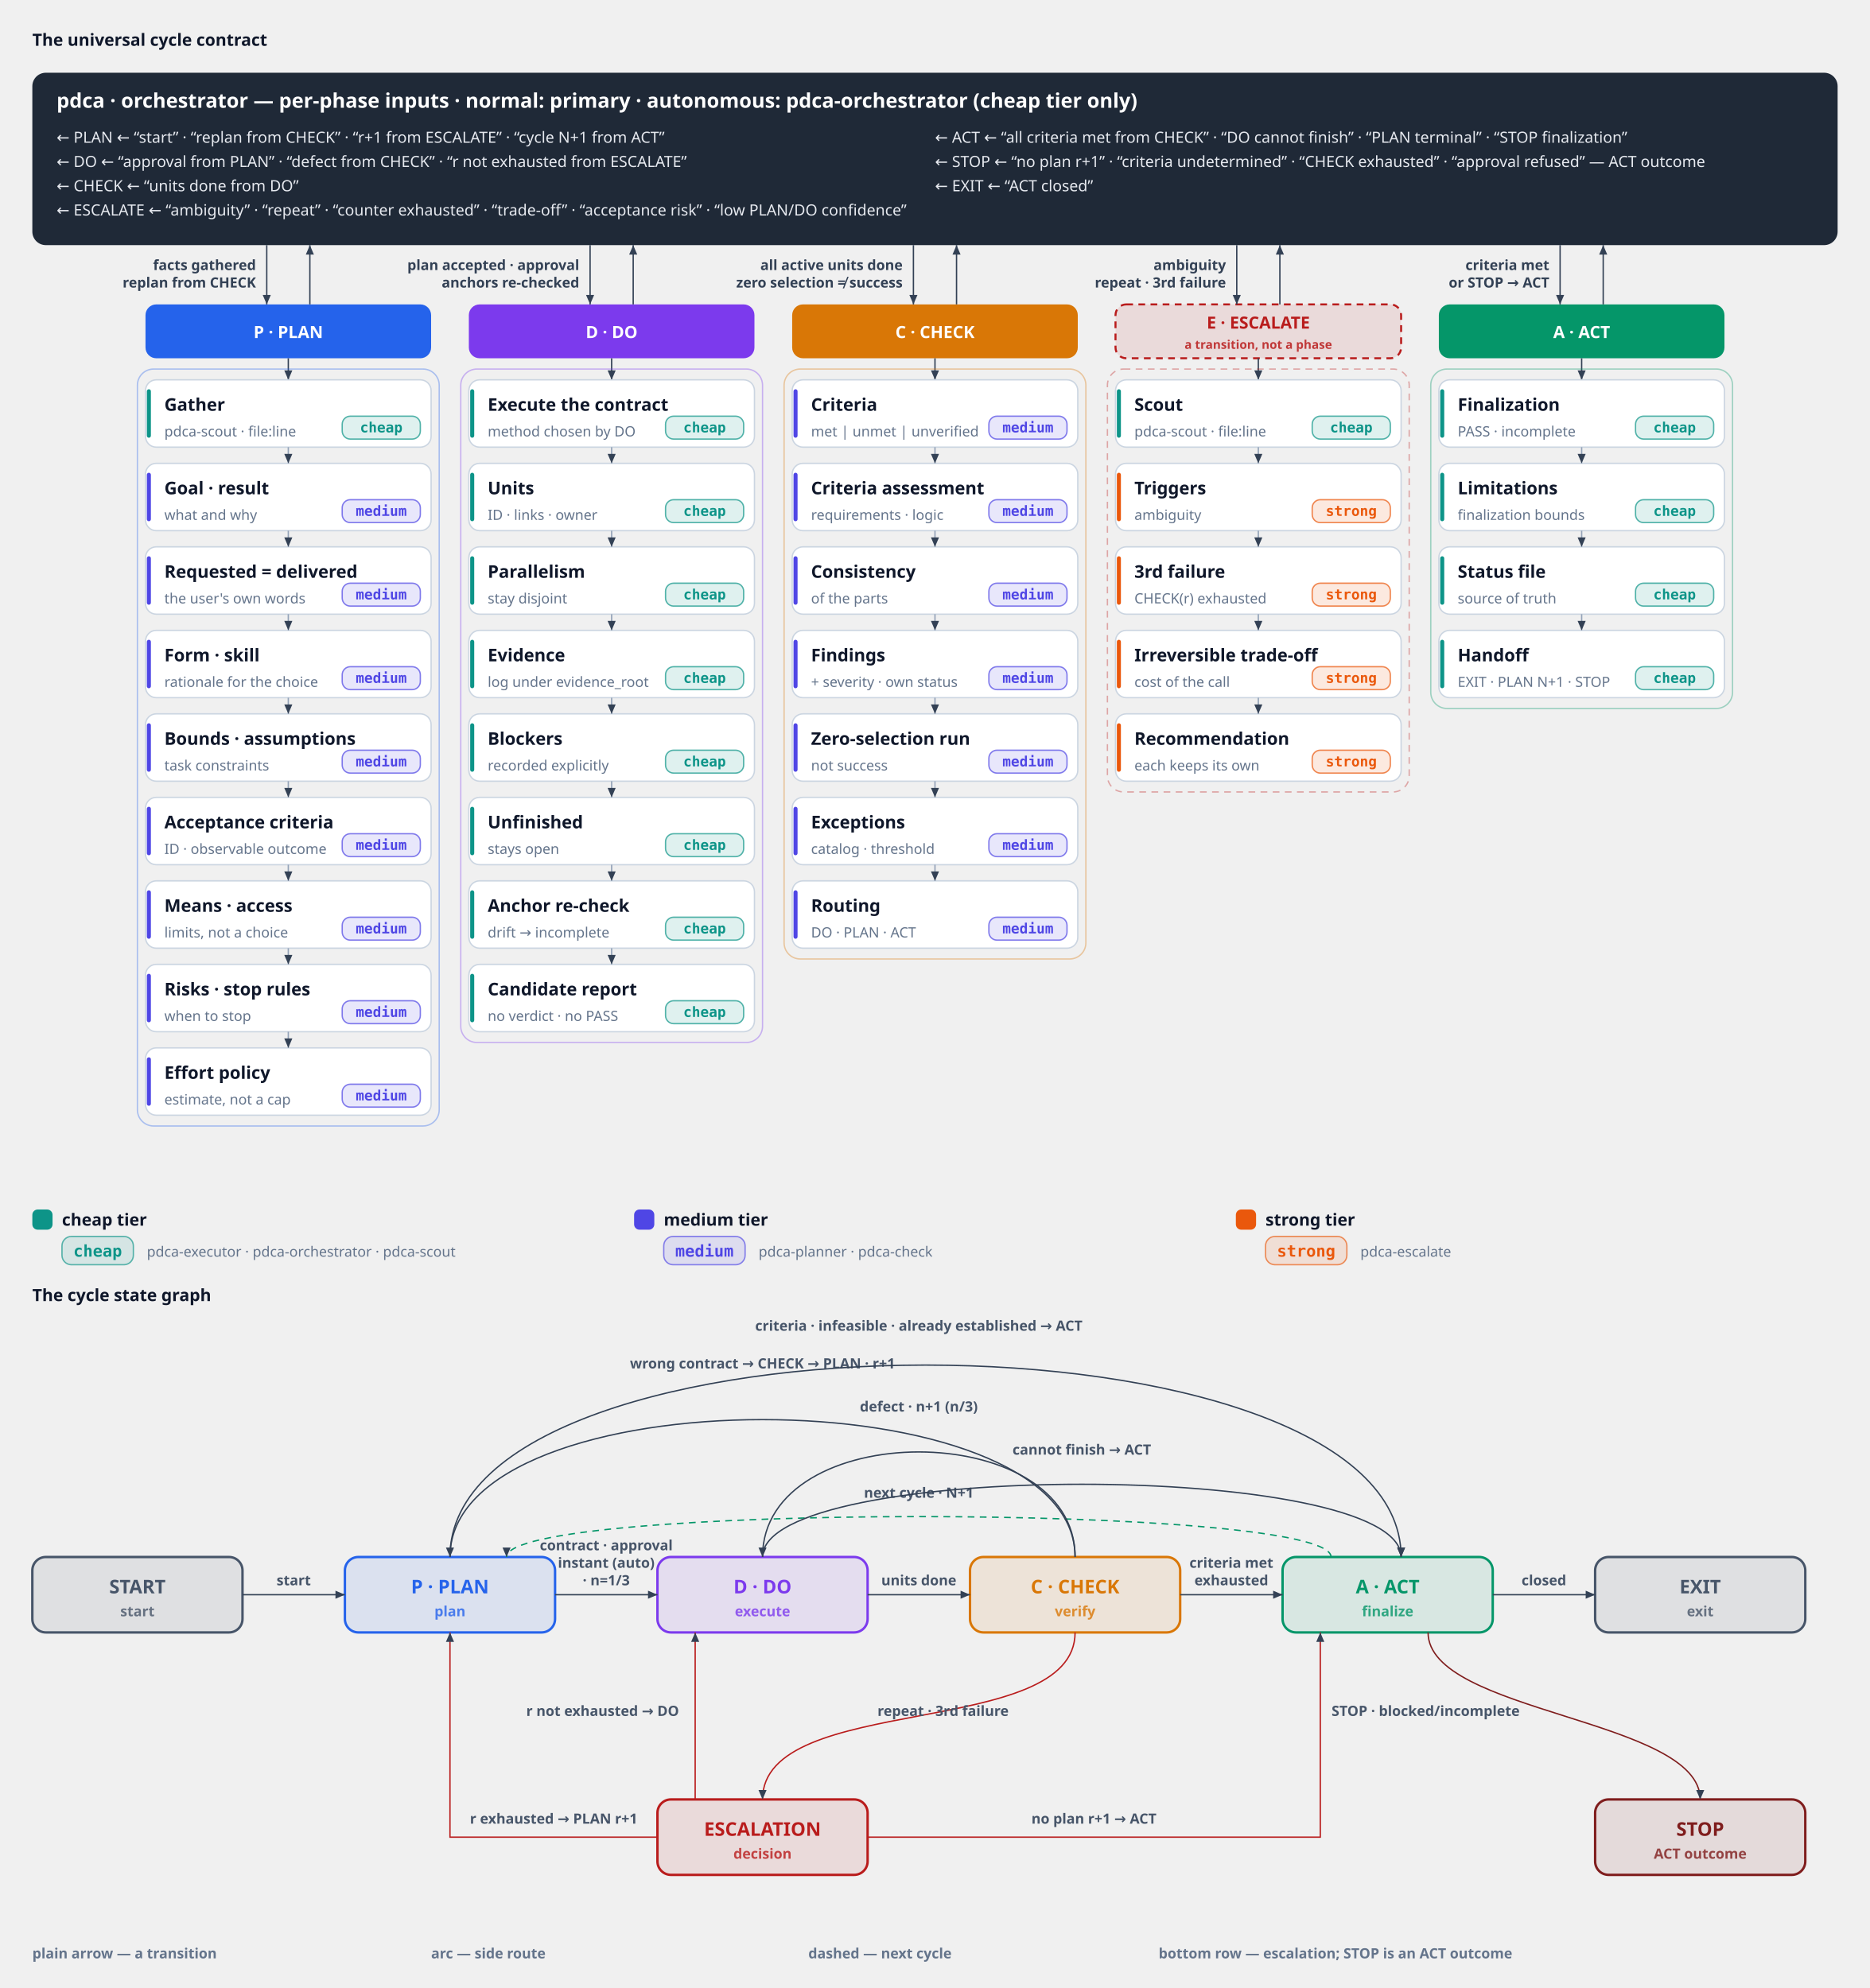
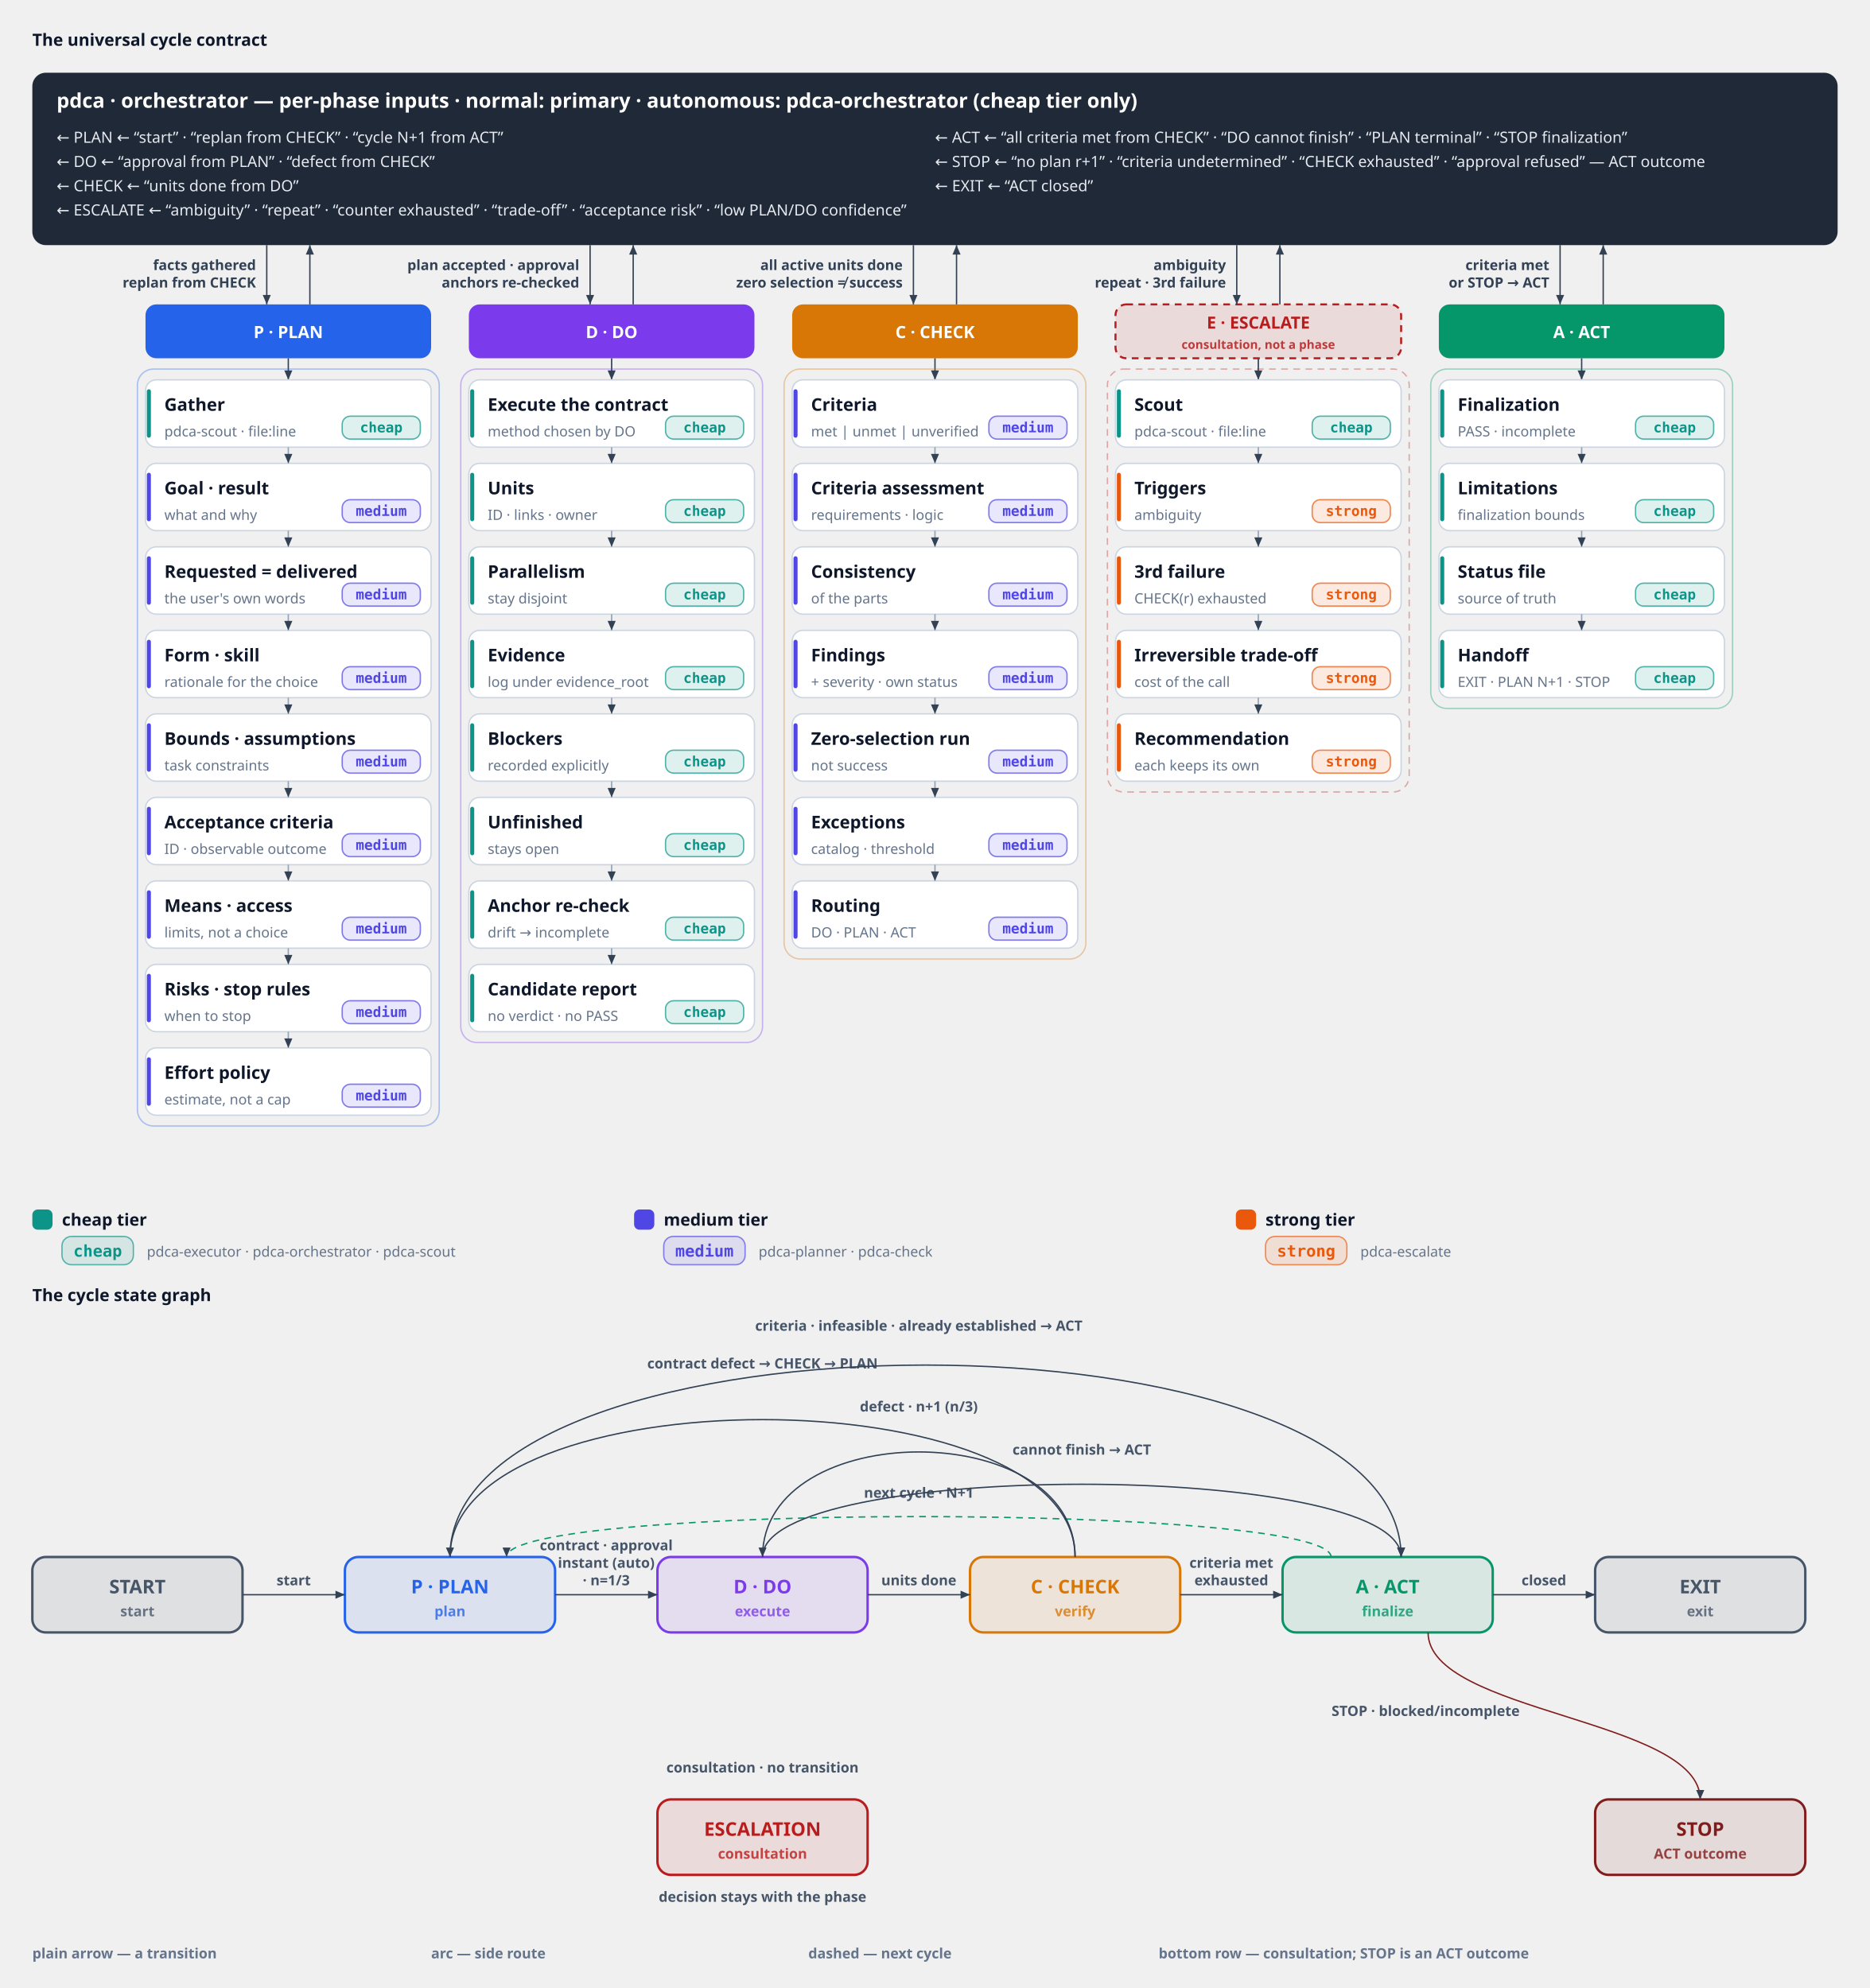
<svg xmlns="http://www.w3.org/2000/svg" viewBox="0 0 1388 1476" width="1388" height="1476" font-family="Segoe UI, system-ui, sans-serif" role="img">
  <defs>
    <marker id="arrow" markerWidth="9" markerHeight="9" refX="7" refY="3" orient="auto">
      <path d="M0,0 L7,3 L0,6 Z" fill="#334155" />
    </marker>
  </defs>
  <style>
.t{font-size:13px;font-weight:600;fill:#0f172a}
.s{font-size:10.5px;fill:#64748b}
.h{font-size:12.5px;font-weight:700;fill:#ffffff}
.h2{font-size:12.5px;font-weight:700}
.h3{font-size:9px;font-weight:600}
.g{font-size:10.5px;font-weight:600}
.band{fill:#1f2937}
.bt{fill:#ffffff;font-size:15px;font-weight:700}
.ol{fill:#e6e9ef;font-size:11.5px}
.lt{font-size:12.5px;font-weight:700;fill:#0f172a}
.ls{font-size:10.5px;fill:#64748b}
.lm{font-family:ui-monospace,Consolas,Menlo,monospace;font-size:12px;font-weight:700}
.bm{font-family:ui-monospace,Consolas,Menlo,monospace;font-size:10.5px;font-weight:700}
.st{font-size:14px;font-weight:700}
.ss{font-size:10.5px;font-weight:600}
</style>
  <text x="24" y="34" class="lt">The universal cycle contract</text>
  <rect x="24" y="54" width="1340" height="128" rx="10" class="band" />
  <text x="42" y="80" class="bt">pdca · orchestrator — per-phase inputs · normal: primary · autonomous: pdca-orchestrator (cheap tier only)</text>
-   <text x="42" y="106" class="ol">← PLAN ← “start” · “replan from CHECK” · “r+1 from ESCALATE” · “cycle N+1 from ACT”</text>
-   <text x="42" y="124" class="ol">← DO ← “approval from PLAN” · “defect from CHECK” · “r not exhausted from ESCALATE”</text>
+   <text x="42" y="106" class="ol">← PLAN ← “start” · “replan from CHECK” · “cycle N+1 from ACT”</text>
+   <text x="42" y="124" class="ol">← DO ← “approval from PLAN” · “defect from CHECK”</text>
  <text x="42" y="142" class="ol">← CHECK ← “units done from DO”</text>
  <text x="42" y="160" class="ol">← ESCALATE ← “ambiguity” · “repeat” · “counter exhausted” · “trade-off” · “acceptance risk” · “low PLAN/DO confidence”</text>
  <text x="694.0" y="106" class="ol">← ACT ← “all criteria met from CHECK” · “DO cannot finish” · “PLAN terminal” · “STOP finalization”</text>
  <text x="694.0" y="124" class="ol">← STOP ← “no plan r+1” · “criteria undetermined” · “CHECK exhausted” · “approval refused” — ACT outcome</text>
  <text x="694.0" y="142" class="ol">← EXIT ← “ACT closed”</text>
  <rect x="108.0" y="226" width="212" height="40" rx="8" fill="#2563eb" />
  <text x="214.0" y="251.0" class="h" fill="#ffffff" text-anchor="middle">P · PLAN</text>
  <polyline points="214.0,266 214.0,282" fill="none" stroke="#334155" marker-end="url(#arrow)" />
  <rect x="108.0" y="282" width="212" height="50" rx="8" fill="#ffffff" stroke="#cbd5e1" stroke-width="1" />
  <rect x="109.0" y="289" width="3" height="36" rx="1.5" fill="#0d9488" />
  <rect x="254.0" y="309" width="58" height="17" rx="6" fill="#0d9488" fill-opacity="0.13" stroke="#0d9488" stroke-opacity="0.7" />
  <text x="283.0" y="321.0" class="bm" fill="#0d9488" text-anchor="middle">cheap</text>
  <text x="122.0" y="305" class="t">Gather</text>
  <text x="122.0" y="324" class="s">pdca-scout · file:line</text>
  <rect x="108.0" y="344" width="212" height="50" rx="8" fill="#ffffff" stroke="#cbd5e1" stroke-width="1" />
  <rect x="109.0" y="351" width="3" height="36" rx="1.5" fill="#4f46e5" />
  <rect x="254.0" y="371" width="58" height="17" rx="6" fill="#4f46e5" fill-opacity="0.13" stroke="#4f46e5" stroke-opacity="0.7" />
  <text x="283.0" y="383.0" class="bm" fill="#4f46e5" text-anchor="middle">medium</text>
  <text x="122.0" y="367" class="t">Goal · result</text>
  <text x="122.0" y="386" class="s">what and why</text>
  <rect x="108.0" y="406" width="212" height="50" rx="8" fill="#ffffff" stroke="#cbd5e1" stroke-width="1" />
  <rect x="109.0" y="413" width="3" height="36" rx="1.5" fill="#4f46e5" />
  <rect x="254.0" y="433" width="58" height="17" rx="6" fill="#4f46e5" fill-opacity="0.13" stroke="#4f46e5" stroke-opacity="0.7" />
  <text x="283.0" y="445.0" class="bm" fill="#4f46e5" text-anchor="middle">medium</text>
  <text x="122.0" y="429" class="t">Requested = delivered</text>
  <text x="122.0" y="448" class="s">the user's own words</text>
  <rect x="108.0" y="468" width="212" height="50" rx="8" fill="#ffffff" stroke="#cbd5e1" stroke-width="1" />
  <rect x="109.0" y="475" width="3" height="36" rx="1.5" fill="#4f46e5" />
  <rect x="254.0" y="495" width="58" height="17" rx="6" fill="#4f46e5" fill-opacity="0.13" stroke="#4f46e5" stroke-opacity="0.7" />
  <text x="283.0" y="507.0" class="bm" fill="#4f46e5" text-anchor="middle">medium</text>
  <text x="122.0" y="491" class="t">Form · skill</text>
  <text x="122.0" y="510" class="s">rationale for the choice</text>
  <rect x="108.0" y="530" width="212" height="50" rx="8" fill="#ffffff" stroke="#cbd5e1" stroke-width="1" />
  <rect x="109.0" y="537" width="3" height="36" rx="1.5" fill="#4f46e5" />
  <rect x="254.0" y="557" width="58" height="17" rx="6" fill="#4f46e5" fill-opacity="0.13" stroke="#4f46e5" stroke-opacity="0.7" />
  <text x="283.0" y="569.0" class="bm" fill="#4f46e5" text-anchor="middle">medium</text>
  <text x="122.0" y="553" class="t">Bounds · assumptions</text>
  <text x="122.0" y="572" class="s">task constraints</text>
  <rect x="108.0" y="592" width="212" height="50" rx="8" fill="#ffffff" stroke="#cbd5e1" stroke-width="1" />
  <rect x="109.0" y="599" width="3" height="36" rx="1.5" fill="#4f46e5" />
  <rect x="254.0" y="619" width="58" height="17" rx="6" fill="#4f46e5" fill-opacity="0.13" stroke="#4f46e5" stroke-opacity="0.7" />
  <text x="283.0" y="631.0" class="bm" fill="#4f46e5" text-anchor="middle">medium</text>
  <text x="122.0" y="615" class="t">Acceptance criteria</text>
  <text x="122.0" y="634" class="s">ID · observable outcome</text>
  <rect x="108.0" y="654" width="212" height="50" rx="8" fill="#ffffff" stroke="#cbd5e1" stroke-width="1" />
  <rect x="109.0" y="661" width="3" height="36" rx="1.5" fill="#4f46e5" />
  <rect x="254.0" y="681" width="58" height="17" rx="6" fill="#4f46e5" fill-opacity="0.13" stroke="#4f46e5" stroke-opacity="0.7" />
  <text x="283.0" y="693.0" class="bm" fill="#4f46e5" text-anchor="middle">medium</text>
  <text x="122.0" y="677" class="t">Means · access</text>
  <text x="122.0" y="696" class="s">limits, not a choice</text>
  <rect x="108.0" y="716" width="212" height="50" rx="8" fill="#ffffff" stroke="#cbd5e1" stroke-width="1" />
  <rect x="109.0" y="723" width="3" height="36" rx="1.5" fill="#4f46e5" />
  <rect x="254.0" y="743" width="58" height="17" rx="6" fill="#4f46e5" fill-opacity="0.13" stroke="#4f46e5" stroke-opacity="0.7" />
  <text x="283.0" y="755.0" class="bm" fill="#4f46e5" text-anchor="middle">medium</text>
  <text x="122.0" y="739" class="t">Risks · stop rules</text>
  <text x="122.0" y="758" class="s">when to stop</text>
  <rect x="108.0" y="778" width="212" height="50" rx="8" fill="#ffffff" stroke="#cbd5e1" stroke-width="1" />
  <rect x="109.0" y="785" width="3" height="36" rx="1.5" fill="#4f46e5" />
  <rect x="254.0" y="805" width="58" height="17" rx="6" fill="#4f46e5" fill-opacity="0.13" stroke="#4f46e5" stroke-opacity="0.7" />
  <text x="283.0" y="817.0" class="bm" fill="#4f46e5" text-anchor="middle">medium</text>
  <text x="122.0" y="801" class="t">Effort policy</text>
  <text x="122.0" y="820" class="s">estimate, not a cap</text>
  <polyline points="214.0,332 214.0,344" fill="none" stroke="#94a3b8" marker-end="url(#arrow)" />
  <polyline points="214.0,394 214.0,406" fill="none" stroke="#94a3b8" marker-end="url(#arrow)" />
  <polyline points="214.0,456 214.0,468" fill="none" stroke="#94a3b8" marker-end="url(#arrow)" />
  <polyline points="214.0,518 214.0,530" fill="none" stroke="#94a3b8" marker-end="url(#arrow)" />
  <polyline points="214.0,580 214.0,592" fill="none" stroke="#94a3b8" marker-end="url(#arrow)" />
  <polyline points="214.0,642 214.0,654" fill="none" stroke="#94a3b8" marker-end="url(#arrow)" />
  <polyline points="214.0,704 214.0,716" fill="none" stroke="#94a3b8" marker-end="url(#arrow)" />
  <polyline points="214.0,766 214.0,778" fill="none" stroke="#94a3b8" marker-end="url(#arrow)" />
  <rect x="102.0" y="274" width="224" height="562" rx="12" fill="none" stroke="#2563eb" stroke-opacity="0.35" stroke-width="1" />
  <rect x="348.0" y="226" width="212" height="40" rx="8" fill="#7c3aed" />
  <text x="454.0" y="251.0" class="h" fill="#ffffff" text-anchor="middle">D · DO</text>
  <polyline points="454.0,266 454.0,282" fill="none" stroke="#334155" marker-end="url(#arrow)" />
  <rect x="348.0" y="282" width="212" height="50" rx="8" fill="#ffffff" stroke="#cbd5e1" stroke-width="1" />
  <rect x="349.0" y="289" width="3" height="36" rx="1.5" fill="#0d9488" />
  <rect x="494.0" y="309" width="58" height="17" rx="6" fill="#0d9488" fill-opacity="0.13" stroke="#0d9488" stroke-opacity="0.7" />
  <text x="523.0" y="321.0" class="bm" fill="#0d9488" text-anchor="middle">cheap</text>
  <text x="362.0" y="305" class="t">Execute the contract</text>
  <text x="362.0" y="324" class="s">method chosen by DO</text>
  <rect x="348.0" y="344" width="212" height="50" rx="8" fill="#ffffff" stroke="#cbd5e1" stroke-width="1" />
  <rect x="349.0" y="351" width="3" height="36" rx="1.5" fill="#0d9488" />
  <rect x="494.0" y="371" width="58" height="17" rx="6" fill="#0d9488" fill-opacity="0.13" stroke="#0d9488" stroke-opacity="0.7" />
  <text x="523.0" y="383.0" class="bm" fill="#0d9488" text-anchor="middle">cheap</text>
  <text x="362.0" y="367" class="t">Units</text>
  <text x="362.0" y="386" class="s">ID · links · owner</text>
  <rect x="348.0" y="406" width="212" height="50" rx="8" fill="#ffffff" stroke="#cbd5e1" stroke-width="1" />
  <rect x="349.0" y="413" width="3" height="36" rx="1.5" fill="#0d9488" />
  <rect x="494.0" y="433" width="58" height="17" rx="6" fill="#0d9488" fill-opacity="0.13" stroke="#0d9488" stroke-opacity="0.7" />
  <text x="523.0" y="445.0" class="bm" fill="#0d9488" text-anchor="middle">cheap</text>
  <text x="362.0" y="429" class="t">Parallelism</text>
  <text x="362.0" y="448" class="s">stay disjoint</text>
  <rect x="348.0" y="468" width="212" height="50" rx="8" fill="#ffffff" stroke="#cbd5e1" stroke-width="1" />
  <rect x="349.0" y="475" width="3" height="36" rx="1.5" fill="#0d9488" />
  <rect x="494.0" y="495" width="58" height="17" rx="6" fill="#0d9488" fill-opacity="0.13" stroke="#0d9488" stroke-opacity="0.7" />
  <text x="523.0" y="507.0" class="bm" fill="#0d9488" text-anchor="middle">cheap</text>
  <text x="362.0" y="491" class="t">Evidence</text>
  <text x="362.0" y="510" class="s">log under evidence_root</text>
  <rect x="348.0" y="530" width="212" height="50" rx="8" fill="#ffffff" stroke="#cbd5e1" stroke-width="1" />
  <rect x="349.0" y="537" width="3" height="36" rx="1.5" fill="#0d9488" />
  <rect x="494.0" y="557" width="58" height="17" rx="6" fill="#0d9488" fill-opacity="0.13" stroke="#0d9488" stroke-opacity="0.7" />
  <text x="523.0" y="569.0" class="bm" fill="#0d9488" text-anchor="middle">cheap</text>
  <text x="362.0" y="553" class="t">Blockers</text>
  <text x="362.0" y="572" class="s">recorded explicitly</text>
  <rect x="348.0" y="592" width="212" height="50" rx="8" fill="#ffffff" stroke="#cbd5e1" stroke-width="1" />
  <rect x="349.0" y="599" width="3" height="36" rx="1.5" fill="#0d9488" />
  <rect x="494.0" y="619" width="58" height="17" rx="6" fill="#0d9488" fill-opacity="0.13" stroke="#0d9488" stroke-opacity="0.7" />
  <text x="523.0" y="631.0" class="bm" fill="#0d9488" text-anchor="middle">cheap</text>
  <text x="362.0" y="615" class="t">Unfinished</text>
  <text x="362.0" y="634" class="s">stays open</text>
  <rect x="348.0" y="654" width="212" height="50" rx="8" fill="#ffffff" stroke="#cbd5e1" stroke-width="1" />
  <rect x="349.0" y="661" width="3" height="36" rx="1.5" fill="#0d9488" />
  <rect x="494.0" y="681" width="58" height="17" rx="6" fill="#0d9488" fill-opacity="0.13" stroke="#0d9488" stroke-opacity="0.7" />
  <text x="523.0" y="693.0" class="bm" fill="#0d9488" text-anchor="middle">cheap</text>
  <text x="362.0" y="677" class="t">Anchor re-check</text>
  <text x="362.0" y="696" class="s">drift → incomplete</text>
  <rect x="348.0" y="716" width="212" height="50" rx="8" fill="#ffffff" stroke="#cbd5e1" stroke-width="1" />
  <rect x="349.0" y="723" width="3" height="36" rx="1.5" fill="#0d9488" />
  <rect x="494.0" y="743" width="58" height="17" rx="6" fill="#0d9488" fill-opacity="0.13" stroke="#0d9488" stroke-opacity="0.7" />
  <text x="523.0" y="755.0" class="bm" fill="#0d9488" text-anchor="middle">cheap</text>
  <text x="362.0" y="739" class="t">Candidate report</text>
  <text x="362.0" y="758" class="s">no verdict · no PASS</text>
  <polyline points="454.0,332 454.0,344" fill="none" stroke="#94a3b8" marker-end="url(#arrow)" />
  <polyline points="454.0,394 454.0,406" fill="none" stroke="#94a3b8" marker-end="url(#arrow)" />
  <polyline points="454.0,456 454.0,468" fill="none" stroke="#94a3b8" marker-end="url(#arrow)" />
  <polyline points="454.0,518 454.0,530" fill="none" stroke="#94a3b8" marker-end="url(#arrow)" />
  <polyline points="454.0,580 454.0,592" fill="none" stroke="#94a3b8" marker-end="url(#arrow)" />
  <polyline points="454.0,642 454.0,654" fill="none" stroke="#94a3b8" marker-end="url(#arrow)" />
  <polyline points="454.0,704 454.0,716" fill="none" stroke="#94a3b8" marker-end="url(#arrow)" />
  <rect x="342.0" y="274" width="224" height="500" rx="12" fill="none" stroke="#7c3aed" stroke-opacity="0.35" stroke-width="1" />
  <rect x="588.0" y="226" width="212" height="40" rx="8" fill="#d97706" />
  <text x="694.0" y="251.0" class="h" fill="#ffffff" text-anchor="middle">C · CHECK</text>
  <polyline points="694.0,266 694.0,282" fill="none" stroke="#334155" marker-end="url(#arrow)" />
  <rect x="588.0" y="282" width="212" height="50" rx="8" fill="#ffffff" stroke="#cbd5e1" stroke-width="1" />
  <rect x="589.0" y="289" width="3" height="36" rx="1.5" fill="#4f46e5" />
  <rect x="734.0" y="309" width="58" height="17" rx="6" fill="#4f46e5" fill-opacity="0.13" stroke="#4f46e5" stroke-opacity="0.7" />
  <text x="763.0" y="321.0" class="bm" fill="#4f46e5" text-anchor="middle">medium</text>
  <text x="602.0" y="305" class="t">Criteria</text>
  <text x="602.0" y="324" class="s">met | unmet | unverified</text>
  <rect x="588.0" y="344" width="212" height="50" rx="8" fill="#ffffff" stroke="#cbd5e1" stroke-width="1" />
  <rect x="589.0" y="351" width="3" height="36" rx="1.5" fill="#4f46e5" />
  <rect x="734.0" y="371" width="58" height="17" rx="6" fill="#4f46e5" fill-opacity="0.13" stroke="#4f46e5" stroke-opacity="0.7" />
  <text x="763.0" y="383.0" class="bm" fill="#4f46e5" text-anchor="middle">medium</text>
  <text x="602.0" y="367" class="t">Criteria assessment</text>
  <text x="602.0" y="386" class="s">requirements · logic</text>
  <rect x="588.0" y="406" width="212" height="50" rx="8" fill="#ffffff" stroke="#cbd5e1" stroke-width="1" />
  <rect x="589.0" y="413" width="3" height="36" rx="1.5" fill="#4f46e5" />
  <rect x="734.0" y="433" width="58" height="17" rx="6" fill="#4f46e5" fill-opacity="0.13" stroke="#4f46e5" stroke-opacity="0.7" />
  <text x="763.0" y="445.0" class="bm" fill="#4f46e5" text-anchor="middle">medium</text>
  <text x="602.0" y="429" class="t">Consistency</text>
  <text x="602.0" y="448" class="s">of the parts</text>
  <rect x="588.0" y="468" width="212" height="50" rx="8" fill="#ffffff" stroke="#cbd5e1" stroke-width="1" />
  <rect x="589.0" y="475" width="3" height="36" rx="1.5" fill="#4f46e5" />
  <rect x="734.0" y="495" width="58" height="17" rx="6" fill="#4f46e5" fill-opacity="0.13" stroke="#4f46e5" stroke-opacity="0.7" />
  <text x="763.0" y="507.0" class="bm" fill="#4f46e5" text-anchor="middle">medium</text>
  <text x="602.0" y="491" class="t">Findings</text>
  <text x="602.0" y="510" class="s">+ severity · own status</text>
  <rect x="588.0" y="530" width="212" height="50" rx="8" fill="#ffffff" stroke="#cbd5e1" stroke-width="1" />
  <rect x="589.0" y="537" width="3" height="36" rx="1.5" fill="#4f46e5" />
  <rect x="734.0" y="557" width="58" height="17" rx="6" fill="#4f46e5" fill-opacity="0.13" stroke="#4f46e5" stroke-opacity="0.7" />
  <text x="763.0" y="569.0" class="bm" fill="#4f46e5" text-anchor="middle">medium</text>
  <text x="602.0" y="553" class="t">Zero-selection run</text>
  <text x="602.0" y="572" class="s">not success</text>
  <rect x="588.0" y="592" width="212" height="50" rx="8" fill="#ffffff" stroke="#cbd5e1" stroke-width="1" />
  <rect x="589.0" y="599" width="3" height="36" rx="1.5" fill="#4f46e5" />
  <rect x="734.0" y="619" width="58" height="17" rx="6" fill="#4f46e5" fill-opacity="0.13" stroke="#4f46e5" stroke-opacity="0.7" />
  <text x="763.0" y="631.0" class="bm" fill="#4f46e5" text-anchor="middle">medium</text>
  <text x="602.0" y="615" class="t">Exceptions</text>
  <text x="602.0" y="634" class="s">catalog · threshold</text>
  <rect x="588.0" y="654" width="212" height="50" rx="8" fill="#ffffff" stroke="#cbd5e1" stroke-width="1" />
  <rect x="589.0" y="661" width="3" height="36" rx="1.5" fill="#4f46e5" />
  <rect x="734.0" y="681" width="58" height="17" rx="6" fill="#4f46e5" fill-opacity="0.13" stroke="#4f46e5" stroke-opacity="0.7" />
  <text x="763.0" y="693.0" class="bm" fill="#4f46e5" text-anchor="middle">medium</text>
  <text x="602.0" y="677" class="t">Routing</text>
  <text x="602.0" y="696" class="s">DO · PLAN · ACT</text>
  <polyline points="694.0,332 694.0,344" fill="none" stroke="#94a3b8" marker-end="url(#arrow)" />
  <polyline points="694.0,394 694.0,406" fill="none" stroke="#94a3b8" marker-end="url(#arrow)" />
  <polyline points="694.0,456 694.0,468" fill="none" stroke="#94a3b8" marker-end="url(#arrow)" />
  <polyline points="694.0,518 694.0,530" fill="none" stroke="#94a3b8" marker-end="url(#arrow)" />
  <polyline points="694.0,580 694.0,592" fill="none" stroke="#94a3b8" marker-end="url(#arrow)" />
  <polyline points="694.0,642 694.0,654" fill="none" stroke="#94a3b8" marker-end="url(#arrow)" />
  <rect x="582.0" y="274" width="224" height="438" rx="12" fill="none" stroke="#d97706" stroke-opacity="0.35" stroke-width="1" />
  <rect x="828.0" y="226" width="212" height="40" rx="8" fill="#b91c1c" fill-opacity="0.10" stroke="#b91c1c" stroke-width="1.5" stroke-dasharray="5,4" />
  <text x="934.0" y="244.0" class="h2" fill="#b91c1c" text-anchor="middle">E · ESCALATE</text>
-   <text x="934.0" y="259.0" class="h3" fill="#b91c1c" opacity="0.85" text-anchor="middle">a transition, not a phase</text>
+   <text x="934.0" y="259.0" class="h3" fill="#b91c1c" opacity="0.85" text-anchor="middle">consultation, not a phase</text>
  <polyline points="934.0,266 934.0,282" fill="none" stroke="#334155" marker-end="url(#arrow)" />
  <rect x="828.0" y="282" width="212" height="50" rx="8" fill="#ffffff" stroke="#cbd5e1" stroke-width="1" />
  <rect x="829.0" y="289" width="3" height="36" rx="1.5" fill="#0d9488" />
  <rect x="974.0" y="309" width="58" height="17" rx="6" fill="#0d9488" fill-opacity="0.13" stroke="#0d9488" stroke-opacity="0.7" />
  <text x="1003.0" y="321.0" class="bm" fill="#0d9488" text-anchor="middle">cheap</text>
  <text x="842.0" y="305" class="t">Scout</text>
  <text x="842.0" y="324" class="s">pdca-scout · file:line</text>
  <rect x="828.0" y="344" width="212" height="50" rx="8" fill="#ffffff" stroke="#cbd5e1" stroke-width="1" />
  <rect x="829.0" y="351" width="3" height="36" rx="1.5" fill="#ea580c" />
  <rect x="974.0" y="371" width="58" height="17" rx="6" fill="#ea580c" fill-opacity="0.13" stroke="#ea580c" stroke-opacity="0.7" />
  <text x="1003.0" y="383.0" class="bm" fill="#ea580c" text-anchor="middle">strong</text>
  <text x="842.0" y="367" class="t">Triggers</text>
  <text x="842.0" y="386" class="s">ambiguity</text>
  <rect x="828.0" y="406" width="212" height="50" rx="8" fill="#ffffff" stroke="#cbd5e1" stroke-width="1" />
  <rect x="829.0" y="413" width="3" height="36" rx="1.5" fill="#ea580c" />
  <rect x="974.0" y="433" width="58" height="17" rx="6" fill="#ea580c" fill-opacity="0.13" stroke="#ea580c" stroke-opacity="0.7" />
  <text x="1003.0" y="445.0" class="bm" fill="#ea580c" text-anchor="middle">strong</text>
  <text x="842.0" y="429" class="t">3rd failure</text>
  <text x="842.0" y="448" class="s">CHECK(r) exhausted</text>
  <rect x="828.0" y="468" width="212" height="50" rx="8" fill="#ffffff" stroke="#cbd5e1" stroke-width="1" />
  <rect x="829.0" y="475" width="3" height="36" rx="1.5" fill="#ea580c" />
  <rect x="974.0" y="495" width="58" height="17" rx="6" fill="#ea580c" fill-opacity="0.13" stroke="#ea580c" stroke-opacity="0.7" />
  <text x="1003.0" y="507.0" class="bm" fill="#ea580c" text-anchor="middle">strong</text>
  <text x="842.0" y="491" class="t">Irreversible trade-off</text>
  <text x="842.0" y="510" class="s">cost of the call</text>
  <rect x="828.0" y="530" width="212" height="50" rx="8" fill="#ffffff" stroke="#cbd5e1" stroke-width="1" />
  <rect x="829.0" y="537" width="3" height="36" rx="1.5" fill="#ea580c" />
  <rect x="974.0" y="557" width="58" height="17" rx="6" fill="#ea580c" fill-opacity="0.13" stroke="#ea580c" stroke-opacity="0.7" />
  <text x="1003.0" y="569.0" class="bm" fill="#ea580c" text-anchor="middle">strong</text>
  <text x="842.0" y="553" class="t">Recommendation</text>
  <text x="842.0" y="572" class="s">each keeps its own</text>
  <polyline points="934.0,332 934.0,344" fill="none" stroke="#94a3b8" marker-end="url(#arrow)" />
  <polyline points="934.0,394 934.0,406" fill="none" stroke="#94a3b8" marker-end="url(#arrow)" />
  <polyline points="934.0,456 934.0,468" fill="none" stroke="#94a3b8" marker-end="url(#arrow)" />
  <polyline points="934.0,518 934.0,530" fill="none" stroke="#94a3b8" marker-end="url(#arrow)" />
  <rect x="822.0" y="274" width="224" height="314" rx="12" fill="none" stroke="#b91c1c" stroke-opacity="0.35" stroke-width="1" stroke-dasharray="5,4" />
  <rect x="1068.0" y="226" width="212" height="40" rx="8" fill="#059669" />
  <text x="1174.0" y="251.0" class="h" fill="#ffffff" text-anchor="middle">A · ACT</text>
  <polyline points="1174.0,266 1174.0,282" fill="none" stroke="#334155" marker-end="url(#arrow)" />
  <rect x="1068.0" y="282" width="212" height="50" rx="8" fill="#ffffff" stroke="#cbd5e1" stroke-width="1" />
  <rect x="1069.0" y="289" width="3" height="36" rx="1.5" fill="#0d9488" />
  <rect x="1214.0" y="309" width="58" height="17" rx="6" fill="#0d9488" fill-opacity="0.13" stroke="#0d9488" stroke-opacity="0.7" />
  <text x="1243.0" y="321.0" class="bm" fill="#0d9488" text-anchor="middle">cheap</text>
  <text x="1082.0" y="305" class="t">Finalization</text>
  <text x="1082.0" y="324" class="s">PASS · incomplete</text>
  <rect x="1068.0" y="344" width="212" height="50" rx="8" fill="#ffffff" stroke="#cbd5e1" stroke-width="1" />
  <rect x="1069.0" y="351" width="3" height="36" rx="1.5" fill="#0d9488" />
  <rect x="1214.0" y="371" width="58" height="17" rx="6" fill="#0d9488" fill-opacity="0.13" stroke="#0d9488" stroke-opacity="0.7" />
  <text x="1243.0" y="383.0" class="bm" fill="#0d9488" text-anchor="middle">cheap</text>
  <text x="1082.0" y="367" class="t">Limitations</text>
  <text x="1082.0" y="386" class="s">finalization bounds</text>
  <rect x="1068.0" y="406" width="212" height="50" rx="8" fill="#ffffff" stroke="#cbd5e1" stroke-width="1" />
  <rect x="1069.0" y="413" width="3" height="36" rx="1.5" fill="#0d9488" />
  <rect x="1214.0" y="433" width="58" height="17" rx="6" fill="#0d9488" fill-opacity="0.13" stroke="#0d9488" stroke-opacity="0.7" />
  <text x="1243.0" y="445.0" class="bm" fill="#0d9488" text-anchor="middle">cheap</text>
  <text x="1082.0" y="429" class="t">Status file</text>
  <text x="1082.0" y="448" class="s">source of truth</text>
  <rect x="1068.0" y="468" width="212" height="50" rx="8" fill="#ffffff" stroke="#cbd5e1" stroke-width="1" />
  <rect x="1069.0" y="475" width="3" height="36" rx="1.5" fill="#0d9488" />
  <rect x="1214.0" y="495" width="58" height="17" rx="6" fill="#0d9488" fill-opacity="0.13" stroke="#0d9488" stroke-opacity="0.7" />
  <text x="1243.0" y="507.0" class="bm" fill="#0d9488" text-anchor="middle">cheap</text>
  <text x="1082.0" y="491" class="t">Handoff</text>
  <text x="1082.0" y="510" class="s">EXIT · PLAN N+1 · STOP</text>
  <polyline points="1174.0,332 1174.0,344" fill="none" stroke="#94a3b8" marker-end="url(#arrow)" />
  <polyline points="1174.0,394 1174.0,406" fill="none" stroke="#94a3b8" marker-end="url(#arrow)" />
  <polyline points="1174.0,456 1174.0,468" fill="none" stroke="#94a3b8" marker-end="url(#arrow)" />
  <rect x="1062.0" y="274" width="224" height="252" rx="12" fill="none" stroke="#059669" stroke-opacity="0.35" stroke-width="1" />
  <polyline points="198.0,182 198.0,226" fill="none" stroke="#334155" data-edge-id="dispatch_p" marker-end="url(#arrow)" />
  <text x="190.0" y="200.5" class="g" fill="#334155" text-anchor="end">facts gathered</text>
  <text x="190.0" y="213.5" class="g" fill="#334155" text-anchor="end">replan from CHECK</text>
  <polyline points="230.0,226 230.0,182" fill="none" stroke="#334155" data-edge-id="return_p" marker-end="url(#arrow)" />
  <polyline points="438.0,182 438.0,226" fill="none" stroke="#334155" data-edge-id="dispatch_d" marker-end="url(#arrow)" />
  <text x="430.0" y="200.5" class="g" fill="#334155" text-anchor="end">plan accepted · approval</text>
  <text x="430.0" y="213.5" class="g" fill="#334155" text-anchor="end">anchors re-checked</text>
  <polyline points="470.0,226 470.0,182" fill="none" stroke="#334155" data-edge-id="return_d" marker-end="url(#arrow)" />
  <polyline points="678.0,182 678.0,226" fill="none" stroke="#334155" data-edge-id="dispatch_c" marker-end="url(#arrow)" />
  <text x="670.0" y="200.5" class="g" fill="#334155" text-anchor="end">all active units done</text>
  <text x="670.0" y="213.5" class="g" fill="#334155" text-anchor="end">zero selection ≠ success</text>
  <polyline points="710.0,226 710.0,182" fill="none" stroke="#334155" data-edge-id="return_c" marker-end="url(#arrow)" />
  <polyline points="918.0,182 918.0,226" fill="none" stroke="#334155" data-edge-id="dispatch_e" marker-end="url(#arrow)" />
  <text x="910.0" y="200.5" class="g" fill="#334155" text-anchor="end">ambiguity</text>
  <text x="910.0" y="213.5" class="g" fill="#334155" text-anchor="end">repeat · 3rd failure</text>
  <polyline points="950.0,226 950.0,182" fill="none" stroke="#334155" data-edge-id="return_e" marker-end="url(#arrow)" />
  <polyline points="1158.0,182 1158.0,226" fill="none" stroke="#334155" data-edge-id="dispatch_a" marker-end="url(#arrow)" />
  <text x="1150.0" y="200.5" class="g" fill="#334155" text-anchor="end">criteria met</text>
  <text x="1150.0" y="213.5" class="g" fill="#334155" text-anchor="end">or STOP → ACT</text>
  <polyline points="1190.0,226 1190.0,182" fill="none" stroke="#334155" data-edge-id="return_a" marker-end="url(#arrow)" />
  <rect x="24.0" y="898" width="15" height="15" rx="4" fill="#0d9488" />
  <text x="46.0" y="910" class="lt">cheap tier</text>
  <rect x="46.0" y="918" width="53.0" height="21" rx="7" fill="#0d9488" fill-opacity="0.12" stroke="#0d9488" stroke-opacity="0.65" />
  <text x="72.5" y="933" class="lm" fill="#0d9488" text-anchor="middle">cheap</text>
  <text x="109.0" y="933" class="ls">pdca-executor · pdca-orchestrator · pdca-scout</text>
  <rect x="470.667" y="898" width="15" height="15" rx="4" fill="#4f46e5" />
  <text x="492.667" y="910" class="lt">medium tier</text>
  <rect x="492.667" y="918" width="60.4" height="21" rx="7" fill="#4f46e5" fill-opacity="0.12" stroke="#4f46e5" stroke-opacity="0.65" />
  <text x="522.867" y="933" class="lm" fill="#4f46e5" text-anchor="middle">medium</text>
  <text x="563.067" y="933" class="ls">pdca-planner · pdca-check</text>
  <rect x="917.333" y="898" width="15" height="15" rx="4" fill="#ea580c" />
  <text x="939.333" y="910" class="lt">strong tier</text>
  <rect x="939.333" y="918" width="60.4" height="21" rx="7" fill="#ea580c" fill-opacity="0.12" stroke="#ea580c" stroke-opacity="0.65" />
  <text x="969.533" y="933" class="lm" fill="#ea580c" text-anchor="middle">strong</text>
  <text x="1009.733" y="933" class="ls">pdca-escalate</text>
  <text x="24" y="966" class="lt">The cycle state graph</text>
  <rect x="24" y="1156" width="156" height="56" rx="10" fill="#475569" fill-opacity="0.10" stroke="#475569" stroke-width="1.8" data-node-id="START" />
  <text x="102.0" y="1183.0" class="st" fill="#475569" text-anchor="middle">START</text>
  <text x="102.0" y="1200.0" class="ss" fill="#475569" text-anchor="middle" opacity="0.8">start</text>
  <rect x="256" y="1156" width="156" height="56" rx="10" fill="#2563eb" fill-opacity="0.10" stroke="#2563eb" stroke-width="1.8" data-node-id="PLAN" />
  <text x="334.0" y="1183.0" class="st" fill="#2563eb" text-anchor="middle">P · PLAN</text>
  <text x="334.0" y="1200.0" class="ss" fill="#2563eb" text-anchor="middle" opacity="0.8">plan</text>
  <rect x="488" y="1156" width="156" height="56" rx="10" fill="#7c3aed" fill-opacity="0.10" stroke="#7c3aed" stroke-width="1.8" data-node-id="DO" />
  <text x="566.0" y="1183.0" class="st" fill="#7c3aed" text-anchor="middle">D · DO</text>
  <text x="566.0" y="1200.0" class="ss" fill="#7c3aed" text-anchor="middle" opacity="0.8">execute</text>
  <rect x="720" y="1156" width="156" height="56" rx="10" fill="#d97706" fill-opacity="0.10" stroke="#d97706" stroke-width="1.8" data-node-id="CHECK" />
  <text x="798.0" y="1183.0" class="st" fill="#d97706" text-anchor="middle">C · CHECK</text>
  <text x="798.0" y="1200.0" class="ss" fill="#d97706" text-anchor="middle" opacity="0.8">verify</text>
  <rect x="952" y="1156" width="156" height="56" rx="10" fill="#059669" fill-opacity="0.10" stroke="#059669" stroke-width="1.8" data-node-id="ACT" />
  <text x="1030.0" y="1183.0" class="st" fill="#059669" text-anchor="middle">A · ACT</text>
  <text x="1030.0" y="1200.0" class="ss" fill="#059669" text-anchor="middle" opacity="0.8">finalize</text>
  <rect x="1184" y="1156" width="156" height="56" rx="10" fill="#475569" fill-opacity="0.10" stroke="#475569" stroke-width="1.8" data-node-id="EXIT" />
  <text x="1262.0" y="1183.0" class="st" fill="#475569" text-anchor="middle">EXIT</text>
  <text x="1262.0" y="1200.0" class="ss" fill="#475569" text-anchor="middle" opacity="0.8">exit</text>
  <polyline points="180,1184.0 256,1184.0" fill="none" stroke="#334155" data-edge-id="start_plan" marker-end="url(#arrow)" />
  <text x="218.0" y="1177.0" class="g" fill="#475569" text-anchor="middle">start</text>
  <polyline points="412,1184.0 488,1184.0" fill="none" stroke="#334155" data-edge-id="plan_do" marker-end="url(#arrow)" />
  <text x="450.0" y="1151.0" class="g" fill="#475569" text-anchor="middle">contract · approval</text>
  <text x="450.0" y="1164.0" class="g" fill="#475569" text-anchor="middle">instant (auto)</text>
  <text x="450.0" y="1177.0" class="g" fill="#475569" text-anchor="middle">· n=1/3</text>
  <polyline points="644,1184.0 720,1184.0" fill="none" stroke="#334155" data-edge-id="do_check" marker-end="url(#arrow)" />
  <text x="682.0" y="1177.0" class="g" fill="#475569" text-anchor="middle">units done</text>
  <polyline points="876,1184.0 952,1184.0" fill="none" stroke="#334155" data-edge-id="check_act" marker-end="url(#arrow)" />
  <text x="914.0" y="1164.0" class="g" fill="#475569" text-anchor="middle">criteria met</text>
  <text x="914.0" y="1177.0" class="g" fill="#475569" text-anchor="middle">exhausted</text>
  <polyline points="1108,1184.0 1184,1184.0" fill="none" stroke="#334155" data-edge-id="act_exit" marker-end="url(#arrow)" />
  <text x="1146.0" y="1177.0" class="g" fill="#475569" text-anchor="middle">closed</text>
  <path d="M988,1156 C988,1116 376,1116 376,1156" fill="none" stroke="#059669" stroke-dasharray="5,4" data-edge-id="act_plan" marker-end="url(#arrow)" />
  <text x="682" y="1112" class="g" fill="#475569" text-anchor="middle">next cycle · N+1</text>
  <path d="M566,1156 C566,1084 1040,1084 1040,1156" fill="none" stroke="#334155" data-edge-id="do_act_incomplete" marker-end="url(#arrow)" />
  <text x="803" y="1080" class="g" fill="#475569" text-anchor="middle">cannot finish → ACT</text>
  <path d="M798,1156 C798,1052 566,1052 566,1156" fill="none" stroke="#334155" data-edge-id="check_do_defect" marker-end="url(#arrow)" />
  <text x="682" y="1048" class="g" fill="#475569" text-anchor="middle">defect · n+1 (n/3)</text>
  <path d="M798,1156 C798,1020 334,1020 334,1156" fill="none" stroke="#334155" data-edge-id="check_plan_replan" marker-end="url(#arrow)" />
-   <text x="566" y="1016" class="g" fill="#475569" text-anchor="middle">wrong contract → CHECK → PLAN · r+1</text>
+   <text x="566" y="1016" class="g" fill="#475569" text-anchor="middle">contract defect → CHECK → PLAN</text>
  <path d="M334,1156 C334,966 1040,966 1040,1156" fill="none" stroke="#334155" data-edge-id="plan_act_terminal" marker-end="url(#arrow)" />
  <text x="682" y="988" class="g" fill="#475569" text-anchor="middle">criteria · infeasible · already established → ACT</text>
-   <rect x="488" y="1336" width="156" height="56" rx="10" fill="#b91c1c" fill-opacity="0.10" stroke="#b91c1c" stroke-width="1.8" data-node-id="ESCALATE" />
+   <rect x="488" y="1336" width="156" height="56" rx="10" fill="#b91c1c" fill-opacity="0.10" stroke="#b91c1c" stroke-width="1.8" data-node-id="CONSULTATION" />
  <text x="566.0" y="1363.0" class="st" fill="#b91c1c" text-anchor="middle">ESCALATION</text>
-   <text x="566.0" y="1380.0" class="ss" fill="#b91c1c" text-anchor="middle" opacity="0.8">decision</text>
+   <text x="566.0" y="1380.0" class="ss" fill="#b91c1c" text-anchor="middle" opacity="0.8">consultation</text>
  <rect x="1184" y="1336" width="156" height="56" rx="10" fill="#7f1d1d" fill-opacity="0.10" stroke="#7f1d1d" stroke-width="1.8" data-node-id="STOP" />
  <text x="1262.0" y="1363.0" class="st" fill="#7f1d1d" text-anchor="middle">STOP</text>
  <text x="1262.0" y="1380.0" class="ss" fill="#7f1d1d" text-anchor="middle" opacity="0.8">ACT outcome</text>
-   <path d="M798,1212 C798,1292 566,1256 566,1336" fill="none" stroke="#b91c1c" data-edge-id="check_escalate" marker-end="url(#arrow)" />
-   <text x="700" y="1274.0" class="g" fill="#475569" text-anchor="middle">repeat · 3rd failure</text>
-   <polyline points="516,1336 516,1212" fill="none" stroke="#b91c1c" data-edge-id="escalate_do" marker-end="url(#arrow)" />
-   <text x="504" y="1274.0" class="g" fill="#475569" text-anchor="end">r not exhausted → DO</text>
-   <polyline points="488,1364.0 334,1364.0 334,1212" fill="none" stroke="#b91c1c" data-edge-id="escalate_plan" marker-end="url(#arrow)" />
-   <text x="411" y="1354.0" class="g" fill="#475569" text-anchor="middle">r exhausted → PLAN r+1</text>
-   <polyline points="644,1364.0 980,1364.0 980,1212" fill="none" stroke="#b91c1c" data-edge-id="escalate_act" marker-end="url(#arrow)" />
-   <text x="812" y="1354.0" class="g" fill="#475569" text-anchor="middle">no plan r+1 → ACT</text>
+   <text x="566" y="1316" class="g" fill="#475569" text-anchor="middle">consultation · no transition</text>
+   <text x="566" y="1412" class="g" fill="#475569" text-anchor="middle">decision stays with the phase</text>
  <path d="M1060,1212 C1060,1272 1262,1276 1262,1336" fill="none" stroke="#7f1d1d" data-edge-id="act_stop" marker-end="url(#arrow)" />
  <text x="1128" y="1274.0" class="g" fill="#475569" text-anchor="end">STOP · blocked/incomplete</text>
  <text x="24" y="1454" class="g" fill="#64748b" text-anchor="start">plain arrow — a transition</text>
  <text x="320" y="1454" class="g" fill="#64748b" text-anchor="start">arc — side route</text>
  <text x="600" y="1454" class="g" fill="#64748b" text-anchor="start">dashed — next cycle</text>
-   <text x="860" y="1454" class="g" fill="#64748b" text-anchor="start">bottom row — escalation; STOP is an ACT outcome</text>
+   <text x="860" y="1454" class="g" fill="#64748b" text-anchor="start">bottom row — consultation; STOP is an ACT outcome</text>
</svg>
